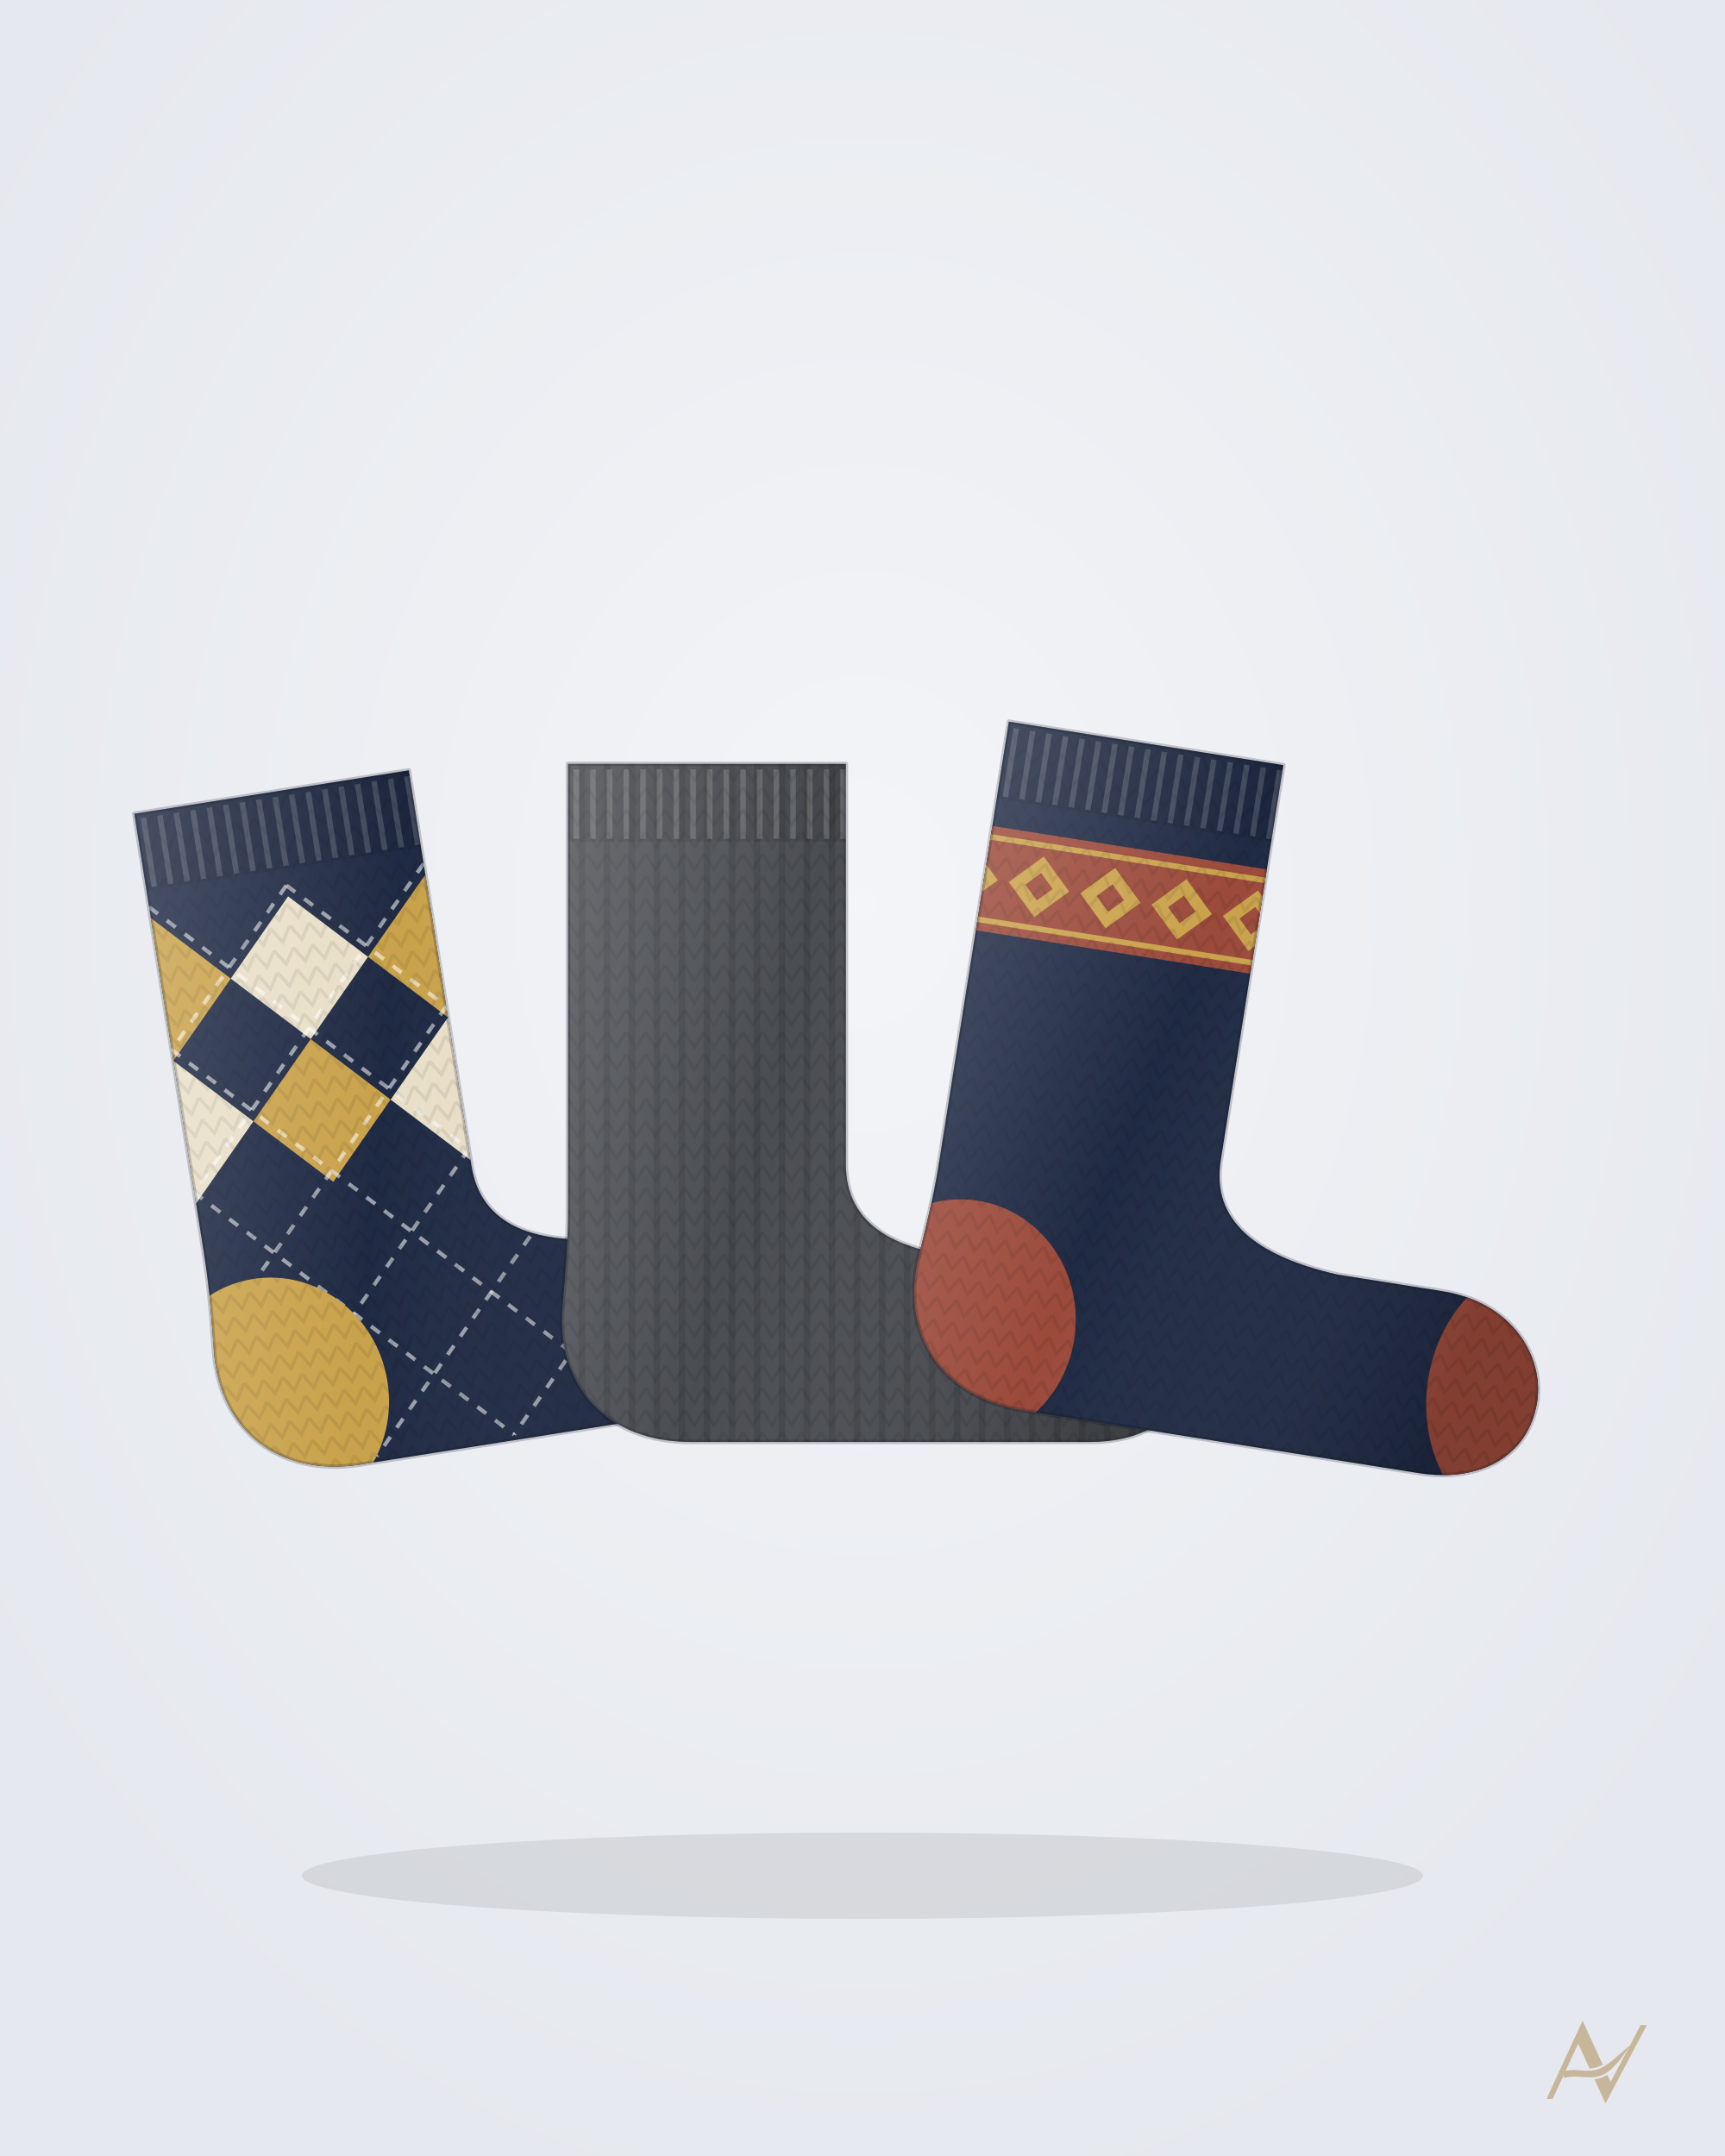
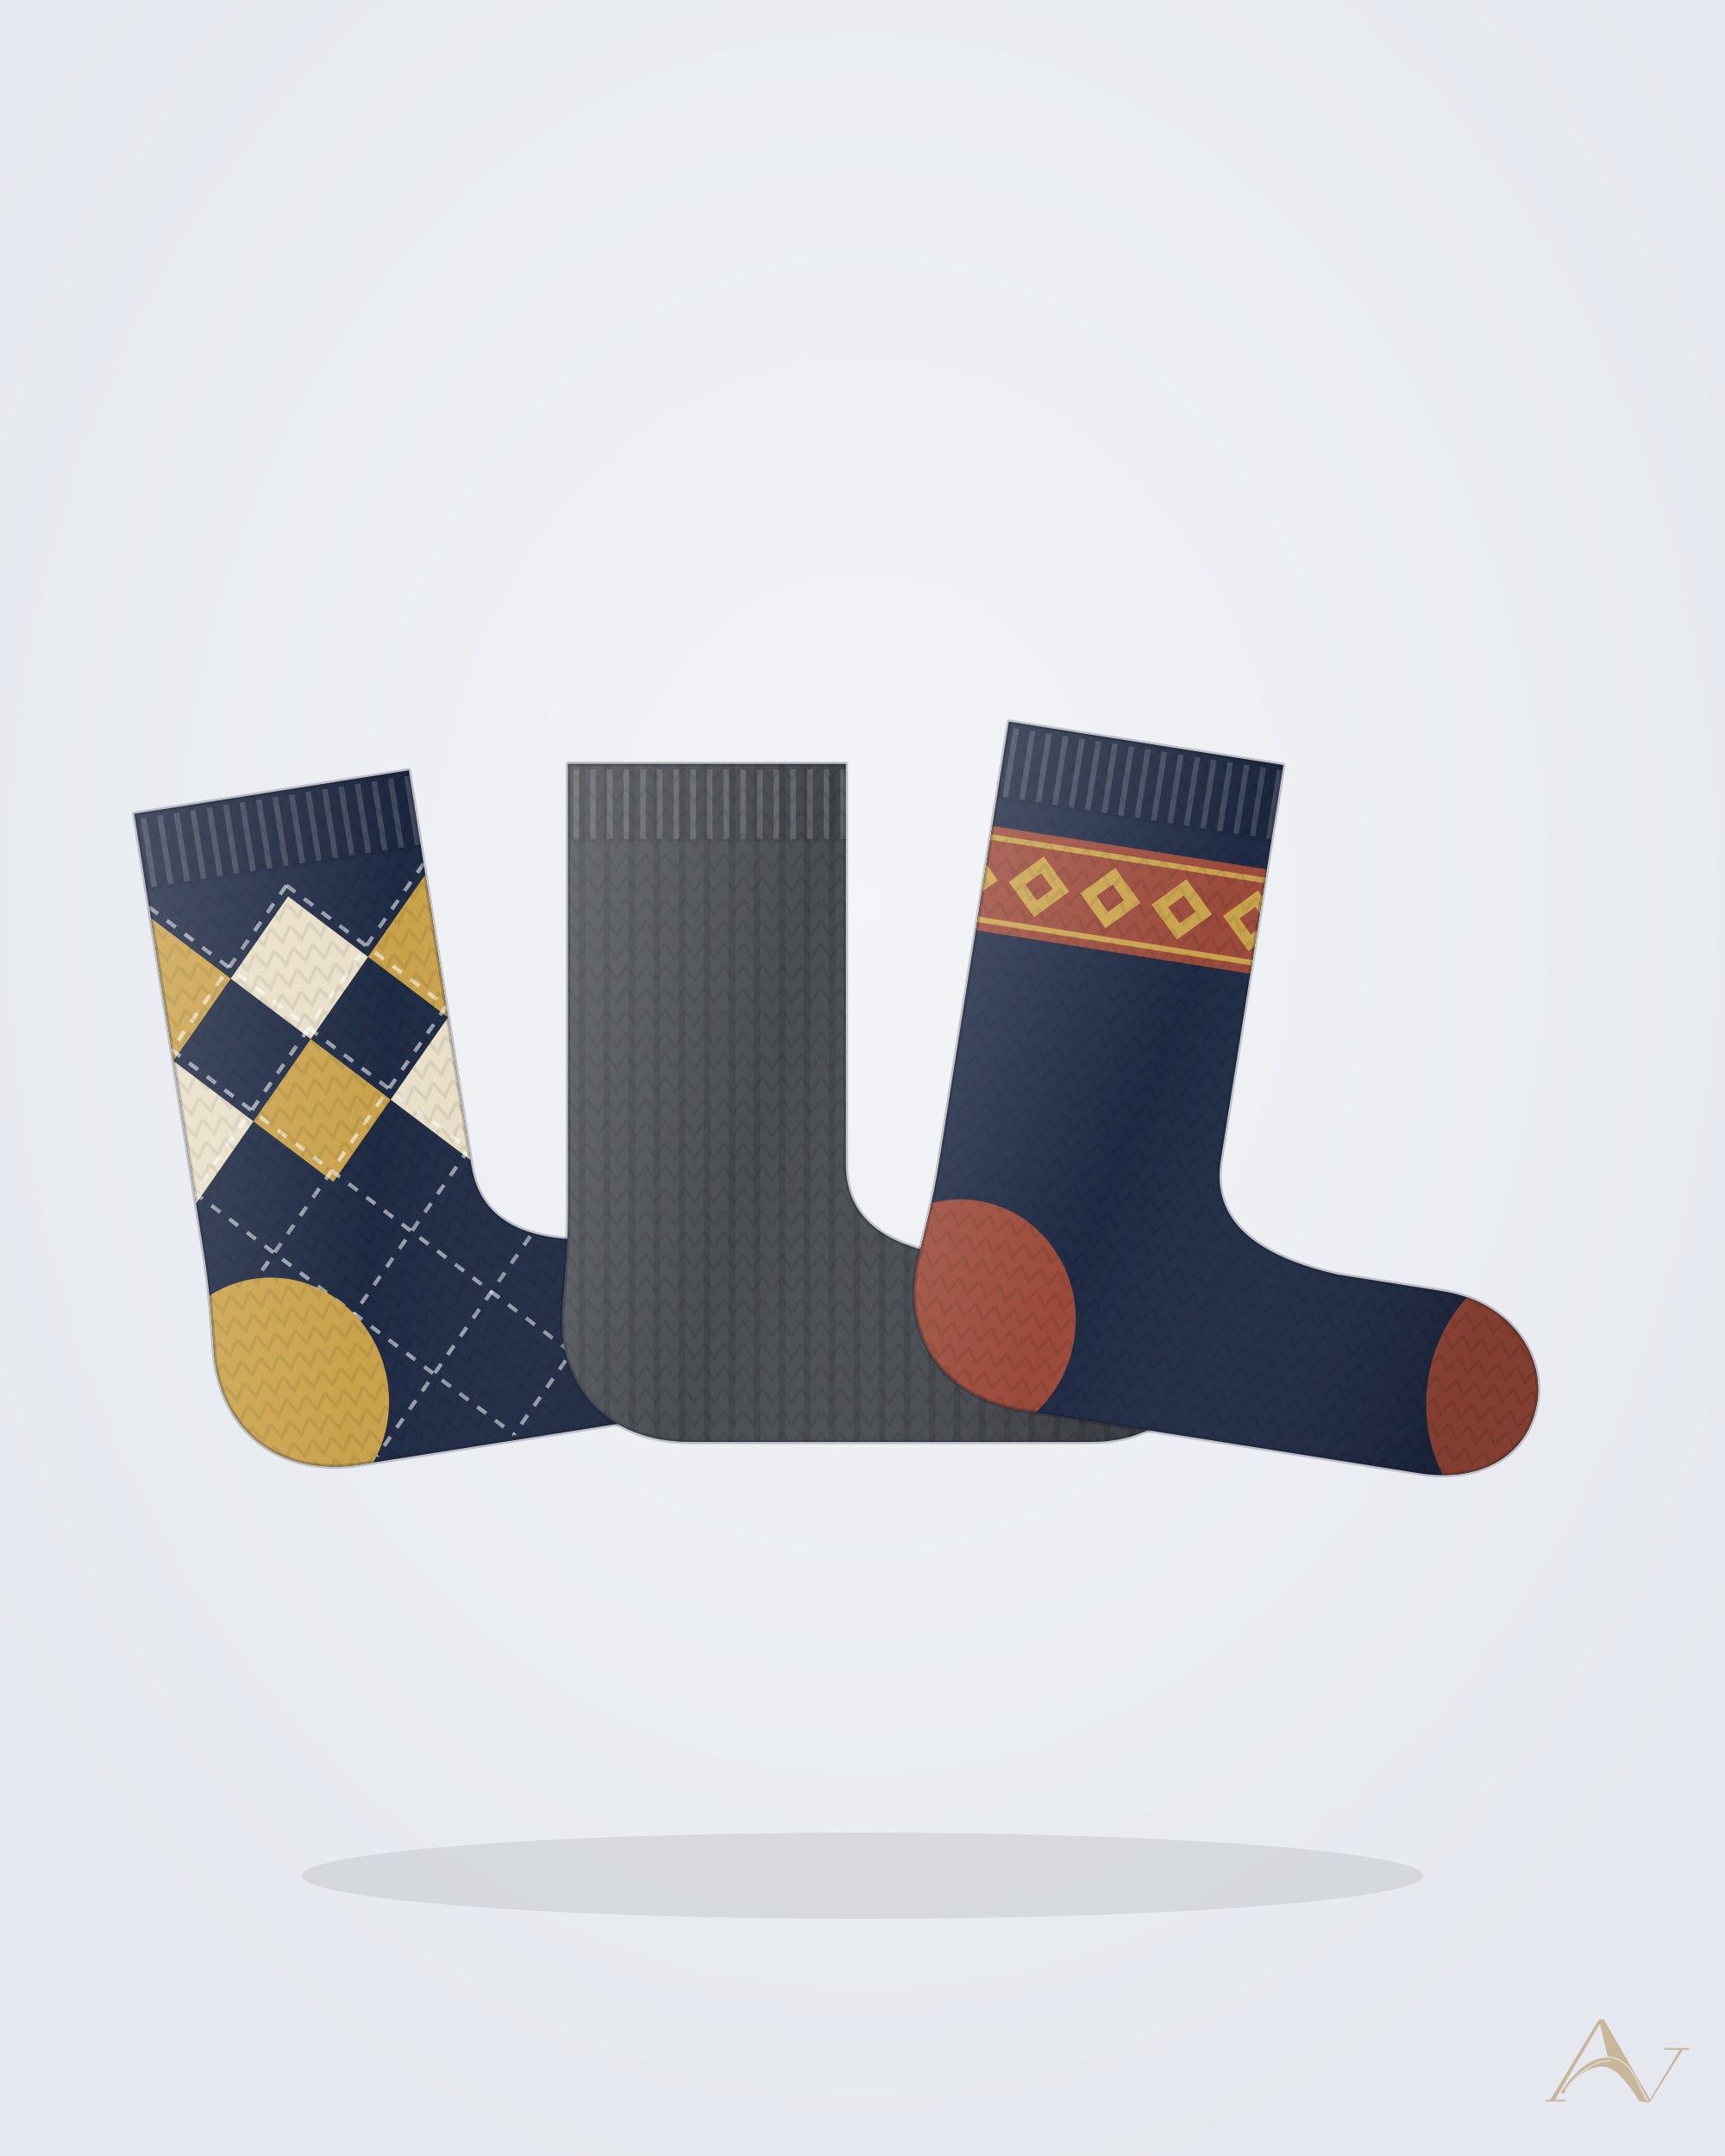
<svg xmlns="http://www.w3.org/2000/svg" viewBox="0 0 800 1000" role="img">
  <defs>
    <radialGradient id="light" cx=".5" cy=".42" r=".62">
      <stop offset="0" stop-color="#fff" stop-opacity=".55" />
      <stop offset="1" stop-color="#fff" stop-opacity="0" />
    </radialGradient>
  </defs>
  <rect width="800" height="1000" fill="#e5e8ee" />
  <rect width="800" height="1000" fill="url(#light)" />
  <ellipse cx="400" cy="870" rx="260" ry="20" fill="#000" fill-opacity=".08" />
  <g transform="rotate(-9 220 500) translate(83.4 282.1) scale(1.289062 1.289062)">
    <defs>
      <clipPath id="c-gift-box-23-feb-f0">
        <path d="M0 56H100V200C100 222 118 232 148 234H186C212 234 226 252 226 268C226 288 210 300 188 300H44C14 300 -4 280 -2 252C-1 240 0 230 0 216Z" />
      </clipPath>
      <pattern id="k-gift-box-23-feb-f0" width="7" height="8" patternUnits="userSpaceOnUse">
        <path d="M0 0.5L3.5 6L7 0.5" fill="none" stroke="#000" stroke-opacity=".075" stroke-width="1.2" />
      </pattern>
      <linearGradient id="g-gift-box-23-feb-f0" x1="0" x2="1" y1="0" y2="0.25">
        <stop offset="0" stop-color="#fff" stop-opacity=".2" />
        <stop offset=".42" stop-color="#fff" stop-opacity="0" />
        <stop offset="1" stop-color="#000" stop-opacity=".16" />
      </linearGradient>
    </defs>
    <path d="M0 56H100V200C100 222 118 232 148 234H186C212 234 226 252 226 268C226 288 210 300 188 300H44C14 300 -4 280 -2 252C-1 240 0 230 0 216Z" fill="#1f2a44" />
    <g clip-path="url(#c-gift-box-23-feb-f0)">
      <path d="M0 94L25 120L0 146L-25 120Z" fill="#c9a24b" />
      <path d="M50 94L75 120L50 146L25 120Z" fill="#e9dfc8" />
      <path d="M100 94L125 120L100 146L75 120Z" fill="#c9a24b" />
      <path d="M0 146L25 172L0 198L-25 172Z" fill="#e9dfc8" />
      <path d="M50 146L75 172L50 198L25 172Z" fill="#c9a24b" />
      <path d="M100 146L125 172L100 198L75 172Z" fill="#e9dfc8" />
      <g stroke="#fff" stroke-opacity=".55" stroke-width="1.4" stroke-dasharray="4 4">
        <path d="M-150 90L50 298M50 90L-150 298" />
        <path d="M-100 90L100 298M100 90L-100 298" />
        <path d="M-50 90L150 298M150 90L-50 298" />
        <path d="M0 90L200 298M200 90L0 298" />
        <path d="M50 90L250 298M250 90L50 298" />
        <path d="M100 90L300 298M300 90L100 298" />
      </g>
      <rect x="-10" y="56" width="120" height="28" fill="#000" fill-opacity=".09" />
      <path d="M3 58V83" stroke="#fff" stroke-opacity=".16" stroke-width="2" />
      <path d="M9 58V83" stroke="#fff" stroke-opacity=".16" stroke-width="2" />
      <path d="M15 58V83" stroke="#fff" stroke-opacity=".16" stroke-width="2" />
      <path d="M21 58V83" stroke="#fff" stroke-opacity=".16" stroke-width="2" />
      <path d="M27 58V83" stroke="#fff" stroke-opacity=".16" stroke-width="2" />
      <path d="M33 58V83" stroke="#fff" stroke-opacity=".16" stroke-width="2" />
      <path d="M39 58V83" stroke="#fff" stroke-opacity=".16" stroke-width="2" />
      <path d="M45 58V83" stroke="#fff" stroke-opacity=".16" stroke-width="2" />
      <path d="M51 58V83" stroke="#fff" stroke-opacity=".16" stroke-width="2" />
      <path d="M57 58V83" stroke="#fff" stroke-opacity=".16" stroke-width="2" />
      <path d="M63 58V83" stroke="#fff" stroke-opacity=".16" stroke-width="2" />
      <path d="M69 58V83" stroke="#fff" stroke-opacity=".16" stroke-width="2" />
      <path d="M75 58V83" stroke="#fff" stroke-opacity=".16" stroke-width="2" />
      <path d="M81 58V83" stroke="#fff" stroke-opacity=".16" stroke-width="2" />
      <path d="M87 58V83" stroke="#fff" stroke-opacity=".16" stroke-width="2" />
      <path d="M93 58V83" stroke="#fff" stroke-opacity=".16" stroke-width="2" />
      <path d="M99 58V83" stroke="#fff" stroke-opacity=".16" stroke-width="2" />
      <ellipse cx="16" cy="272" rx="42" ry="44" fill="#c9a24b" />
      <ellipse cx="232" cy="266" rx="46" ry="52" fill="#c9a24b" />
      <rect x="-30" y="26" width="290" height="284" fill="url(#k-gift-box-23-feb-f0)" />
      <rect x="-6" y="56" width="236" height="248" fill="url(#g-gift-box-23-feb-f0)" />
    </g>
    <path d="M0 56H100V200C100 222 118 232 148 234H186C212 234 226 252 226 268C226 288 210 300 188 300H44C14 300 -4 280 -2 252C-1 240 0 230 0 216Z" fill="none" stroke="#0b1220" stroke-opacity=".2" stroke-width="1.6" stroke-linejoin="round" />
  </g>
  <g transform="rotate(0 400 500) translate(263.4 282.1) scale(1.289062 1.289062)">
    <defs>
      <clipPath id="c-gift-box-23-feb-f1">
        <path d="M0 56H100V200C100 222 118 232 148 234H186C212 234 226 252 226 268C226 288 210 300 188 300H44C14 300 -4 280 -2 252C-1 240 0 230 0 216Z" />
      </clipPath>
      <pattern id="k-gift-box-23-feb-f1" width="7" height="8" patternUnits="userSpaceOnUse">
        <path d="M0 0.5L3.5 6L7 0.5" fill="none" stroke="#000" stroke-opacity=".075" stroke-width="1.2" />
      </pattern>
      <linearGradient id="g-gift-box-23-feb-f1" x1="0" x2="1" y1="0" y2="0.25">
        <stop offset="0" stop-color="#fff" stop-opacity=".2" />
        <stop offset=".42" stop-color="#fff" stop-opacity="0" />
        <stop offset="1" stop-color="#000" stop-opacity=".16" />
      </linearGradient>
    </defs>
    <path d="M0 56H100V200C100 222 118 232 148 234H186C212 234 226 252 226 268C226 288 210 300 188 300H44C14 300 -4 280 -2 252C-1 240 0 230 0 216Z" fill="#4a4d52" />
    <g clip-path="url(#c-gift-box-23-feb-f1)">
      <path d="M-4 56V304" stroke="#000" stroke-opacity=".11" stroke-width="2.4" />
      <path d="M5 56V304" stroke="#000" stroke-opacity=".11" stroke-width="2.4" />
      <path d="M14 56V304" stroke="#000" stroke-opacity=".11" stroke-width="2.4" />
      <path d="M23 56V304" stroke="#000" stroke-opacity=".11" stroke-width="2.4" />
      <path d="M32 56V304" stroke="#000" stroke-opacity=".11" stroke-width="2.4" />
      <path d="M41 56V304" stroke="#000" stroke-opacity=".11" stroke-width="2.4" />
      <path d="M50 56V304" stroke="#000" stroke-opacity=".11" stroke-width="2.4" />
      <path d="M59 56V304" stroke="#000" stroke-opacity=".11" stroke-width="2.4" />
      <path d="M68 56V304" stroke="#000" stroke-opacity=".11" stroke-width="2.4" />
      <path d="M77 56V304" stroke="#000" stroke-opacity=".11" stroke-width="2.4" />
      <path d="M86 56V304" stroke="#000" stroke-opacity=".11" stroke-width="2.4" />
      <path d="M95 56V304" stroke="#000" stroke-opacity=".11" stroke-width="2.4" />
      <path d="M104 56V304" stroke="#000" stroke-opacity=".11" stroke-width="2.4" />
      <path d="M113 56V304" stroke="#000" stroke-opacity=".11" stroke-width="2.4" />
      <path d="M122 56V304" stroke="#000" stroke-opacity=".11" stroke-width="2.4" />
      <path d="M131 56V304" stroke="#000" stroke-opacity=".11" stroke-width="2.4" />
      <path d="M140 56V304" stroke="#000" stroke-opacity=".11" stroke-width="2.4" />
      <path d="M149 56V304" stroke="#000" stroke-opacity=".11" stroke-width="2.4" />
      <path d="M158 56V304" stroke="#000" stroke-opacity=".11" stroke-width="2.4" />
      <path d="M167 56V304" stroke="#000" stroke-opacity=".11" stroke-width="2.4" />
      <path d="M176 56V304" stroke="#000" stroke-opacity=".11" stroke-width="2.4" />
      <path d="M185 56V304" stroke="#000" stroke-opacity=".11" stroke-width="2.4" />
      <path d="M194 56V304" stroke="#000" stroke-opacity=".11" stroke-width="2.4" />
      <path d="M203 56V304" stroke="#000" stroke-opacity=".11" stroke-width="2.4" />
      <path d="M212 56V304" stroke="#000" stroke-opacity=".11" stroke-width="2.4" />
      <path d="M221 56V304" stroke="#000" stroke-opacity=".11" stroke-width="2.4" />
      <path d="M230 56V304" stroke="#000" stroke-opacity=".11" stroke-width="2.4" />
      <rect x="-10" y="56" width="120" height="28" fill="#000" fill-opacity=".09" />
      <path d="M3 58V83" stroke="#fff" stroke-opacity=".16" stroke-width="2" />
      <path d="M9 58V83" stroke="#fff" stroke-opacity=".16" stroke-width="2" />
      <path d="M15 58V83" stroke="#fff" stroke-opacity=".16" stroke-width="2" />
      <path d="M21 58V83" stroke="#fff" stroke-opacity=".16" stroke-width="2" />
      <path d="M27 58V83" stroke="#fff" stroke-opacity=".16" stroke-width="2" />
      <path d="M33 58V83" stroke="#fff" stroke-opacity=".16" stroke-width="2" />
      <path d="M39 58V83" stroke="#fff" stroke-opacity=".16" stroke-width="2" />
      <path d="M45 58V83" stroke="#fff" stroke-opacity=".16" stroke-width="2" />
      <path d="M51 58V83" stroke="#fff" stroke-opacity=".16" stroke-width="2" />
      <path d="M57 58V83" stroke="#fff" stroke-opacity=".16" stroke-width="2" />
      <path d="M63 58V83" stroke="#fff" stroke-opacity=".16" stroke-width="2" />
      <path d="M69 58V83" stroke="#fff" stroke-opacity=".16" stroke-width="2" />
      <path d="M75 58V83" stroke="#fff" stroke-opacity=".16" stroke-width="2" />
      <path d="M81 58V83" stroke="#fff" stroke-opacity=".16" stroke-width="2" />
      <path d="M87 58V83" stroke="#fff" stroke-opacity=".16" stroke-width="2" />
      <path d="M93 58V83" stroke="#fff" stroke-opacity=".16" stroke-width="2" />
      <path d="M99 58V83" stroke="#fff" stroke-opacity=".16" stroke-width="2" />
      <rect x="-30" y="26" width="290" height="284" fill="url(#k-gift-box-23-feb-f1)" />
      <rect x="-6" y="56" width="236" height="248" fill="url(#g-gift-box-23-feb-f1)" />
    </g>
    <path d="M0 56H100V200C100 222 118 232 148 234H186C212 234 226 252 226 268C226 288 210 300 188 300H44C14 300 -4 280 -2 252C-1 240 0 230 0 216Z" fill="none" stroke="#0b1220" stroke-opacity=".2" stroke-width="1.6" stroke-linejoin="round" />
  </g>
  <g transform="rotate(9 580 500) translate(443.4 282.1) scale(1.289062 1.289062)">
    <defs>
      <clipPath id="c-gift-box-23-feb-f2">
        <path d="M0 56H100V200C100 222 118 232 148 234H186C212 234 226 252 226 268C226 288 210 300 188 300H44C14 300 -4 280 -2 252C-1 240 0 230 0 216Z" />
      </clipPath>
      <pattern id="k-gift-box-23-feb-f2" width="7" height="8" patternUnits="userSpaceOnUse">
        <path d="M0 0.5L3.5 6L7 0.5" fill="none" stroke="#000" stroke-opacity=".075" stroke-width="1.2" />
      </pattern>
      <linearGradient id="g-gift-box-23-feb-f2" x1="0" x2="1" y1="0" y2="0.25">
        <stop offset="0" stop-color="#fff" stop-opacity=".2" />
        <stop offset=".42" stop-color="#fff" stop-opacity="0" />
        <stop offset="1" stop-color="#000" stop-opacity=".16" />
      </linearGradient>
    </defs>
    <path d="M0 56H100V200C100 222 118 232 148 234H186C212 234 226 252 226 268C226 288 210 300 188 300H44C14 300 -4 280 -2 252C-1 240 0 230 0 216Z" fill="#1f2a44" />
    <g clip-path="url(#c-gift-box-23-feb-f2)">
      <rect x="-10" y="94" width="250" height="38" fill="#9b4a3a" />
      <path d="M-10 98H240M-10 128H240" stroke="#c9a24b" stroke-width="2" />
      <path d="M-6 102L5 113L-6 124L-17 113Z" fill="#c9a24b" />
      <path d="M-6 108L-1 113L-6 118L-11 113Z" fill="#9b4a3a" />
      <path d="M20 102L31 113L20 124L9 113Z" fill="#c9a24b" />
      <path d="M20 108L25 113L20 118L15 113Z" fill="#9b4a3a" />
      <path d="M46 102L57 113L46 124L35 113Z" fill="#c9a24b" />
      <path d="M46 108L51 113L46 118L41 113Z" fill="#9b4a3a" />
      <path d="M72 102L83 113L72 124L61 113Z" fill="#c9a24b" />
      <path d="M72 108L77 113L72 118L67 113Z" fill="#9b4a3a" />
      <path d="M98 102L109 113L98 124L87 113Z" fill="#c9a24b" />
      <path d="M98 108L103 113L98 118L93 113Z" fill="#9b4a3a" />
      <path d="M124 102L135 113L124 124L113 113Z" fill="#c9a24b" />
      <path d="M124 108L129 113L124 118L119 113Z" fill="#9b4a3a" />
      <path d="M150 102L161 113L150 124L139 113Z" fill="#c9a24b" />
      <path d="M150 108L155 113L150 118L145 113Z" fill="#9b4a3a" />
      <path d="M176 102L187 113L176 124L165 113Z" fill="#c9a24b" />
      <path d="M176 108L181 113L176 118L171 113Z" fill="#9b4a3a" />
      <path d="M202 102L213 113L202 124L191 113Z" fill="#c9a24b" />
      <path d="M202 108L207 113L202 118L197 113Z" fill="#9b4a3a" />
      <path d="M228 102L239 113L228 124L217 113Z" fill="#c9a24b" />
      <path d="M228 108L233 113L228 118L223 113Z" fill="#9b4a3a" />
      <rect x="-10" y="56" width="120" height="28" fill="#000" fill-opacity=".09" />
      <path d="M3 58V83" stroke="#fff" stroke-opacity=".16" stroke-width="2" />
      <path d="M9 58V83" stroke="#fff" stroke-opacity=".16" stroke-width="2" />
      <path d="M15 58V83" stroke="#fff" stroke-opacity=".16" stroke-width="2" />
      <path d="M21 58V83" stroke="#fff" stroke-opacity=".16" stroke-width="2" />
      <path d="M27 58V83" stroke="#fff" stroke-opacity=".16" stroke-width="2" />
      <path d="M33 58V83" stroke="#fff" stroke-opacity=".16" stroke-width="2" />
      <path d="M39 58V83" stroke="#fff" stroke-opacity=".16" stroke-width="2" />
      <path d="M45 58V83" stroke="#fff" stroke-opacity=".16" stroke-width="2" />
      <path d="M51 58V83" stroke="#fff" stroke-opacity=".16" stroke-width="2" />
      <path d="M57 58V83" stroke="#fff" stroke-opacity=".16" stroke-width="2" />
      <path d="M63 58V83" stroke="#fff" stroke-opacity=".16" stroke-width="2" />
      <path d="M69 58V83" stroke="#fff" stroke-opacity=".16" stroke-width="2" />
      <path d="M75 58V83" stroke="#fff" stroke-opacity=".16" stroke-width="2" />
      <path d="M81 58V83" stroke="#fff" stroke-opacity=".16" stroke-width="2" />
      <path d="M87 58V83" stroke="#fff" stroke-opacity=".16" stroke-width="2" />
      <path d="M93 58V83" stroke="#fff" stroke-opacity=".16" stroke-width="2" />
      <path d="M99 58V83" stroke="#fff" stroke-opacity=".16" stroke-width="2" />
      <ellipse cx="16" cy="272" rx="42" ry="44" fill="#9b4a3a" />
      <ellipse cx="232" cy="266" rx="46" ry="52" fill="#9b4a3a" />
      <rect x="-30" y="26" width="290" height="284" fill="url(#k-gift-box-23-feb-f2)" />
      <rect x="-6" y="56" width="236" height="248" fill="url(#g-gift-box-23-feb-f2)" />
    </g>
    <path d="M0 56H100V200C100 222 118 232 148 234H186C212 234 226 252 226 268C226 288 210 300 188 300H44C14 300 -4 280 -2 252C-1 240 0 230 0 216Z" fill="none" stroke="#0b1220" stroke-opacity=".2" stroke-width="1.6" stroke-linejoin="round" />
  </g>
-   <g transform="translate(716 936) scale(0.4082)" opacity=".55">
-     <defs>
-       <clipPath id="wm-z">
-         <rect x="38" y="0" width="42" height="100" />
-       </clipPath>
-       <mask id="wm-m" maskUnits="userSpaceOnUse" x="-10" y="-10" width="140" height="120">
-         <rect x="-10" y="-10" width="140" height="120" fill="#fff" />
-         <path d="M21 61C37 56 49 63 62 58S85 41 98 31C89 45 77 62 63 66S39 64 23 68Z" fill="none" stroke="#000" stroke-width="5" stroke-linejoin="round" clip-path="url(#wm-z)" />
+   <g transform="translate(716 936) scale(0.1325)" opacity=".55">
+     <defs>
+       <mask id="wm-over" maskUnits="userSpaceOnUse" x="0" y="0" width="620" height="420">
+         <rect x="0" y="0" width="620" height="420" fill="#fff" />
+         <path d="M95 303C147 222 205 180 258 180C303 181 336 213 358 255C374 287 388 317 402 338L370 333C350 300 327 268 302 243C278 220 258 211 236 212C182 217 136 255 106 307Z" fill="none" stroke="#000" stroke-width="7" stroke-linejoin="round" />
      </mask>
-     </defs>
-     <g fill="#b08d57">
-       <path d="M3 92L44 3L75.86 72.65L110 8L117 8L70 97L38.96 29.14L10 92Z" mask="url(#wm-m)" />
-       <path d="M21 61C37 56 49 63 62 58S85 41 98 31C89 45 77 62 63 66S39 64 23 68Z" />
+       <mask id="wm-fold" maskUnits="userSpaceOnUse" x="0" y="0" width="620" height="420">
+         <rect x="0" y="0" width="620" height="420" fill="#fff" />
+         <path d="M110 293C166 219 225 192 261 192C301 194 333 221 351 254C365 281 377 305 391 327" fill="none" stroke="#000" stroke-width="3.2" stroke-linecap="round" />
+       </mask>
+     </defs>
+     <g transform="translate(-36 -42)" fill="#b08d57">
+       <g mask="url(#wm-over)">
+         <path d="M227 50L239 50L73 331H57Z" />
+         <path d="M229 47L258 172L300 245L384 334L400 340L411 333L246 47Z" />
+       </g>
+       <path d="M40 334H114L109 328H45Z" />
+       <path d="M400 340L409 333L523 152H512Z" />
+       <path d="M455 147H548L541 153H461Z" />
+       <path d="M95 303C147 222 205 180 258 180C303 181 336 213 358 255C374 287 388 317 402 338L370 333C350 300 327 268 302 243C278 220 258 211 236 212C182 217 136 255 106 307Z" mask="url(#wm-fold)" />
    </g>
  </g>
</svg>
